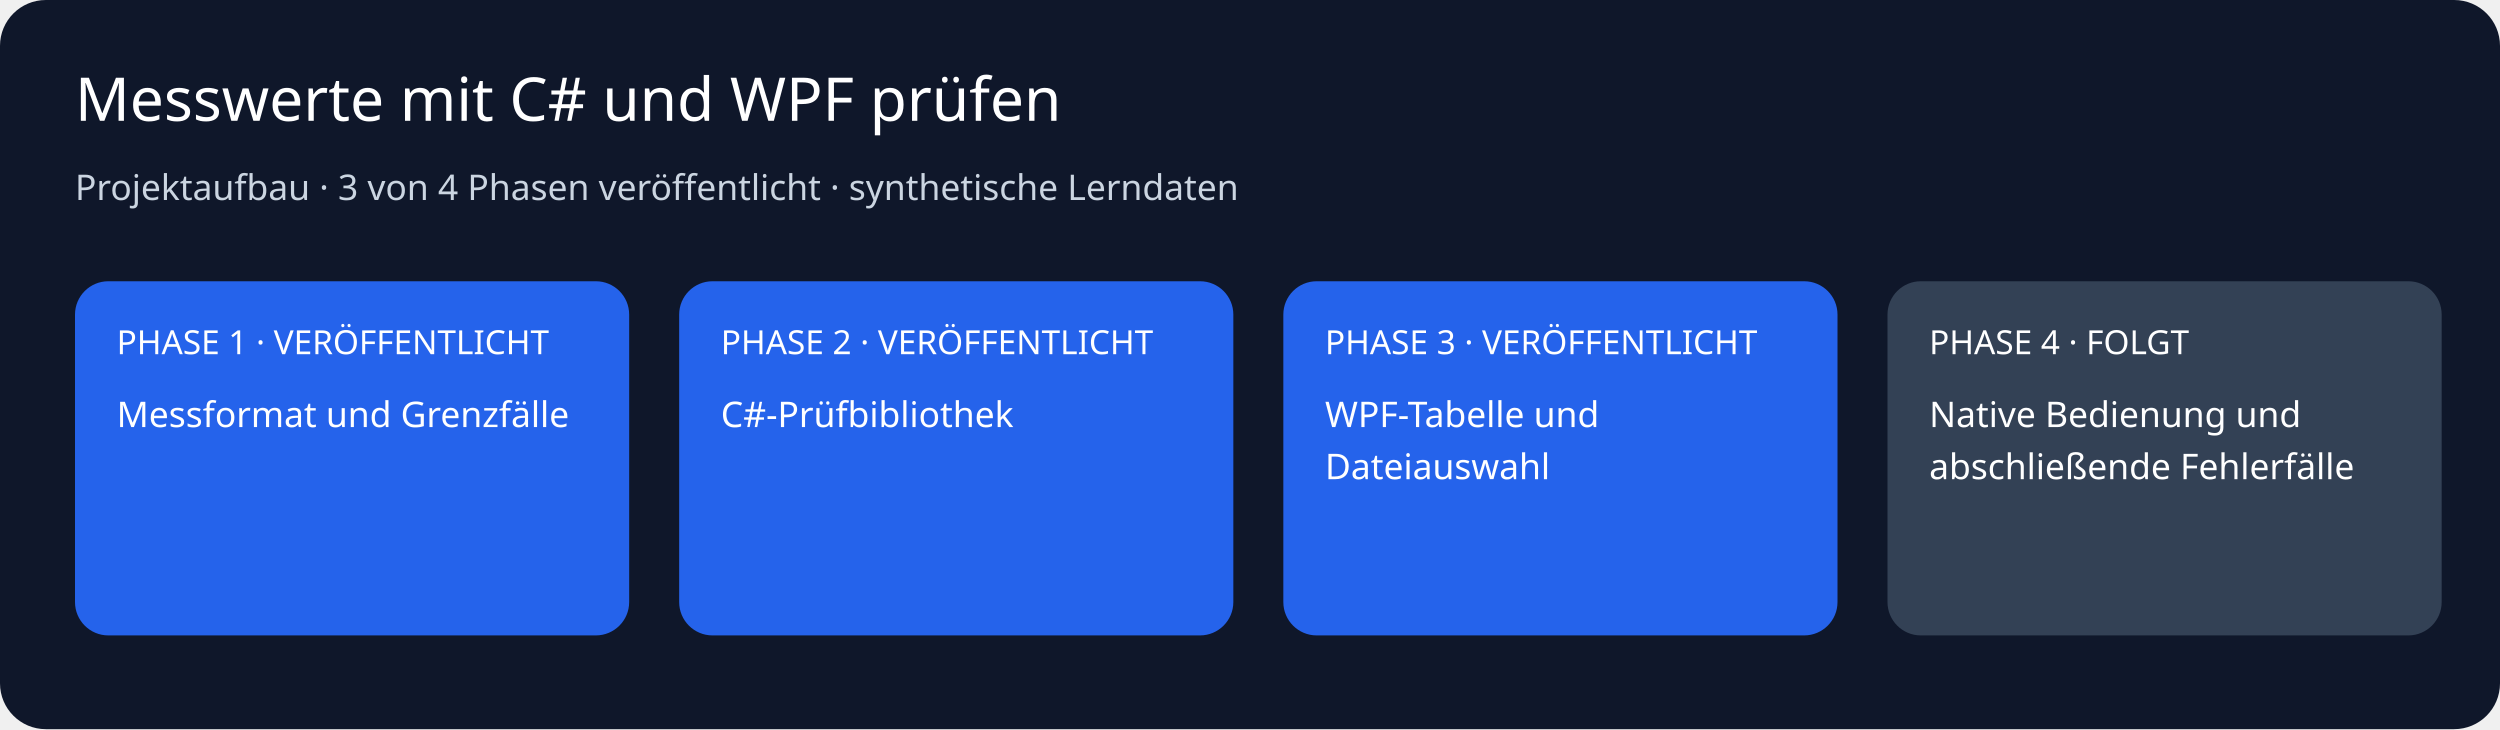
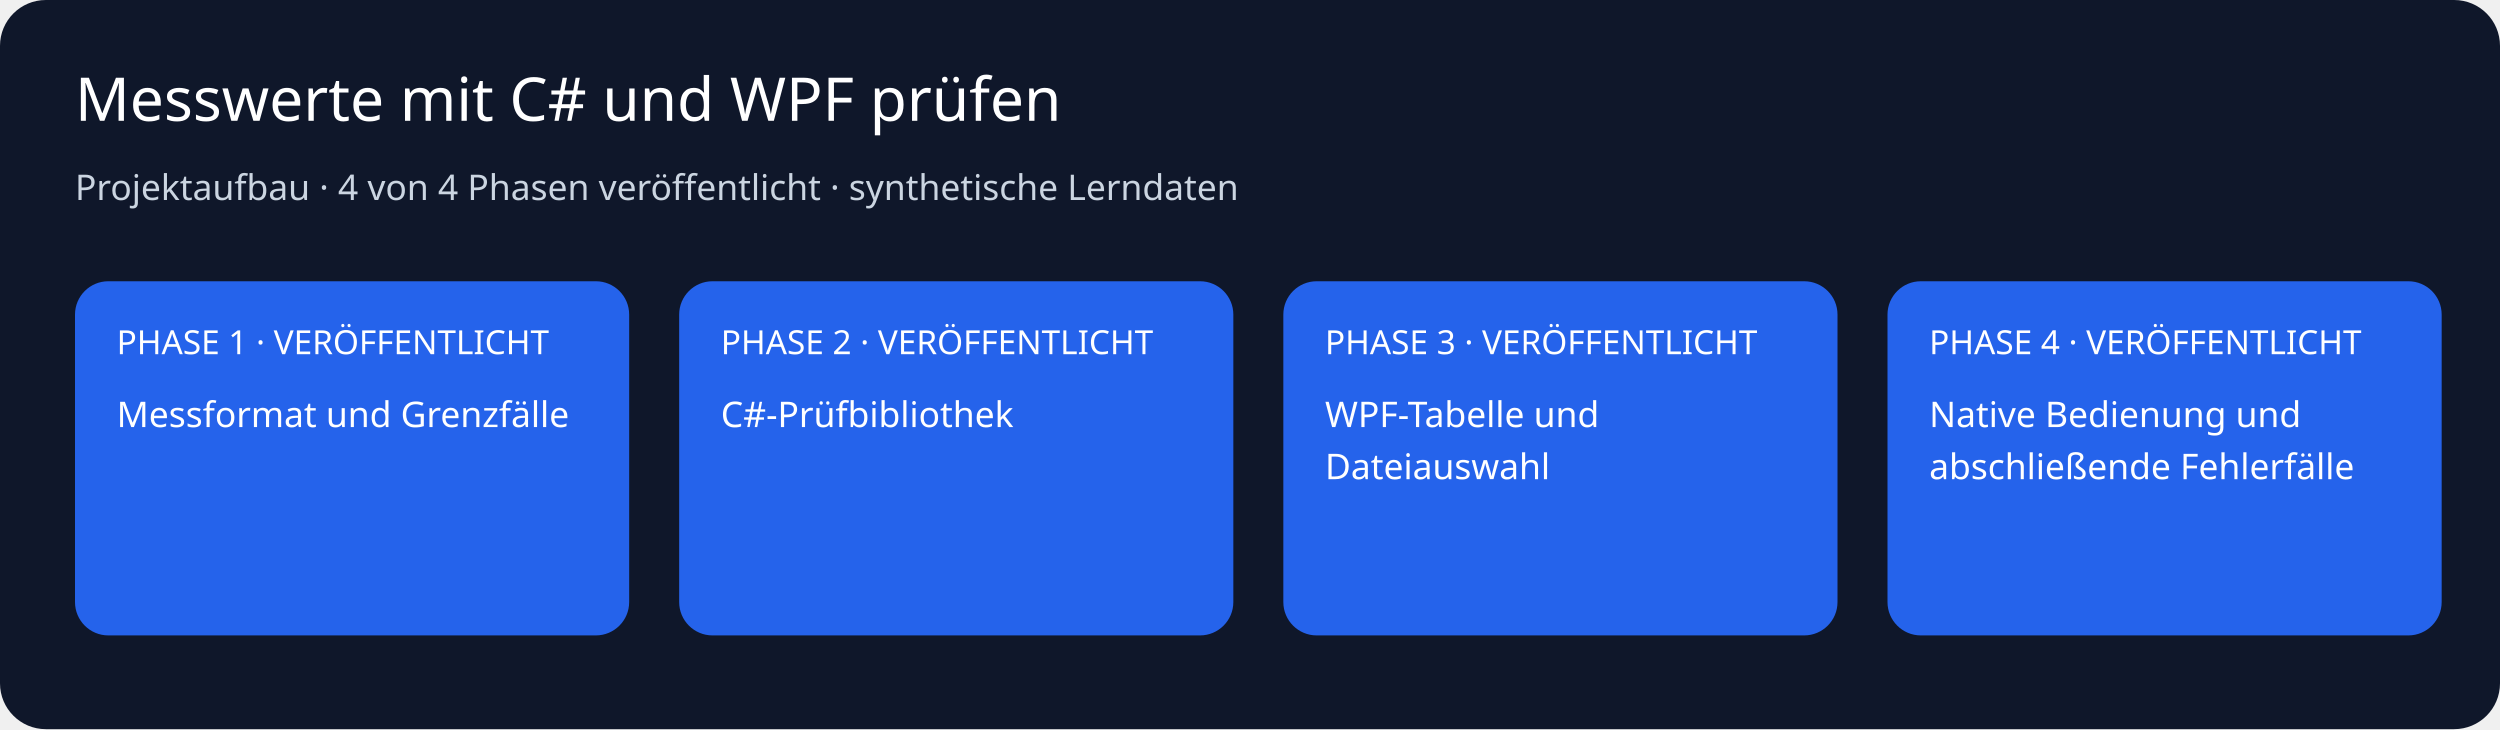
<svg xmlns="http://www.w3.org/2000/svg" viewBox="0 0 1200 350" role="img" aria-label="Projektaufbau">
  <rect width="1200" height="350" rx="22" fill="#0f172a" />
  <text x="36" y="58" fill="white" font-family="sans-serif" font-size="29">Messwerte mit C# und WPF prüfen</text>
-   <text x="36" y="96" fill="#cbd5e1" font-family="sans-serif" font-size="17">Projektaufbau · 3 von 4 Phasen veröffentlicht · synthetische Lerndaten</text>
+   <text x="36" y="96" fill="#cbd5e1" font-family="sans-serif" font-size="17">Projektaufbau · 4 von 4 Phasen veröffentlicht · synthetische Lerndaten</text>
  <g font-family="sans-serif">
    <rect x="36" y="135" width="266" height="170" rx="16" fill="#2563eb" />
    <text x="56" y="170" font-size="16" fill="white">PHASE 1 · VERÖFFENTLICHT</text>
    <text x="56" y="205" font-size="17" fill="white">Messformat und Grenzfälle</text>
    <rect x="326" y="135" width="266" height="170" rx="16" fill="#2563eb" />
    <text x="346" y="170" font-size="16" fill="white">PHASE 2 · VERÖFFENTLICHT</text>
    <text x="346" y="205" font-size="17" fill="white">C#-Prüfbibliothek</text>
    <rect x="616" y="135" width="266" height="170" rx="16" fill="#2563eb" />
    <text x="636" y="170" font-size="16" fill="white">PHASE 3 · VERÖFFENTLICHT</text>
    <text x="636" y="205" font-size="17" fill="white">WPF-Tabelle und</text>
    <text x="636" y="230" font-size="17" fill="white">Dateiauswahl</text>
-     <rect x="906" y="135" width="266" height="170" rx="16" fill="#334155" />
-     <text x="926" y="170" font-size="16" fill="white">PHASE 4 · FOLGT</text>
+     <rect x="906" y="135" width="266" height="170" rx="16" fill="#2563eb" />
+     <text x="926" y="170" font-size="16" fill="white">PHASE 4 · VERÖFFENTLICHT</text>
    <text x="926" y="205" font-size="17" fill="white">Native Bedienung und</text>
    <text x="926" y="230" font-size="17" fill="white">abschließende Fehlerfälle</text>
  </g>
</svg>
